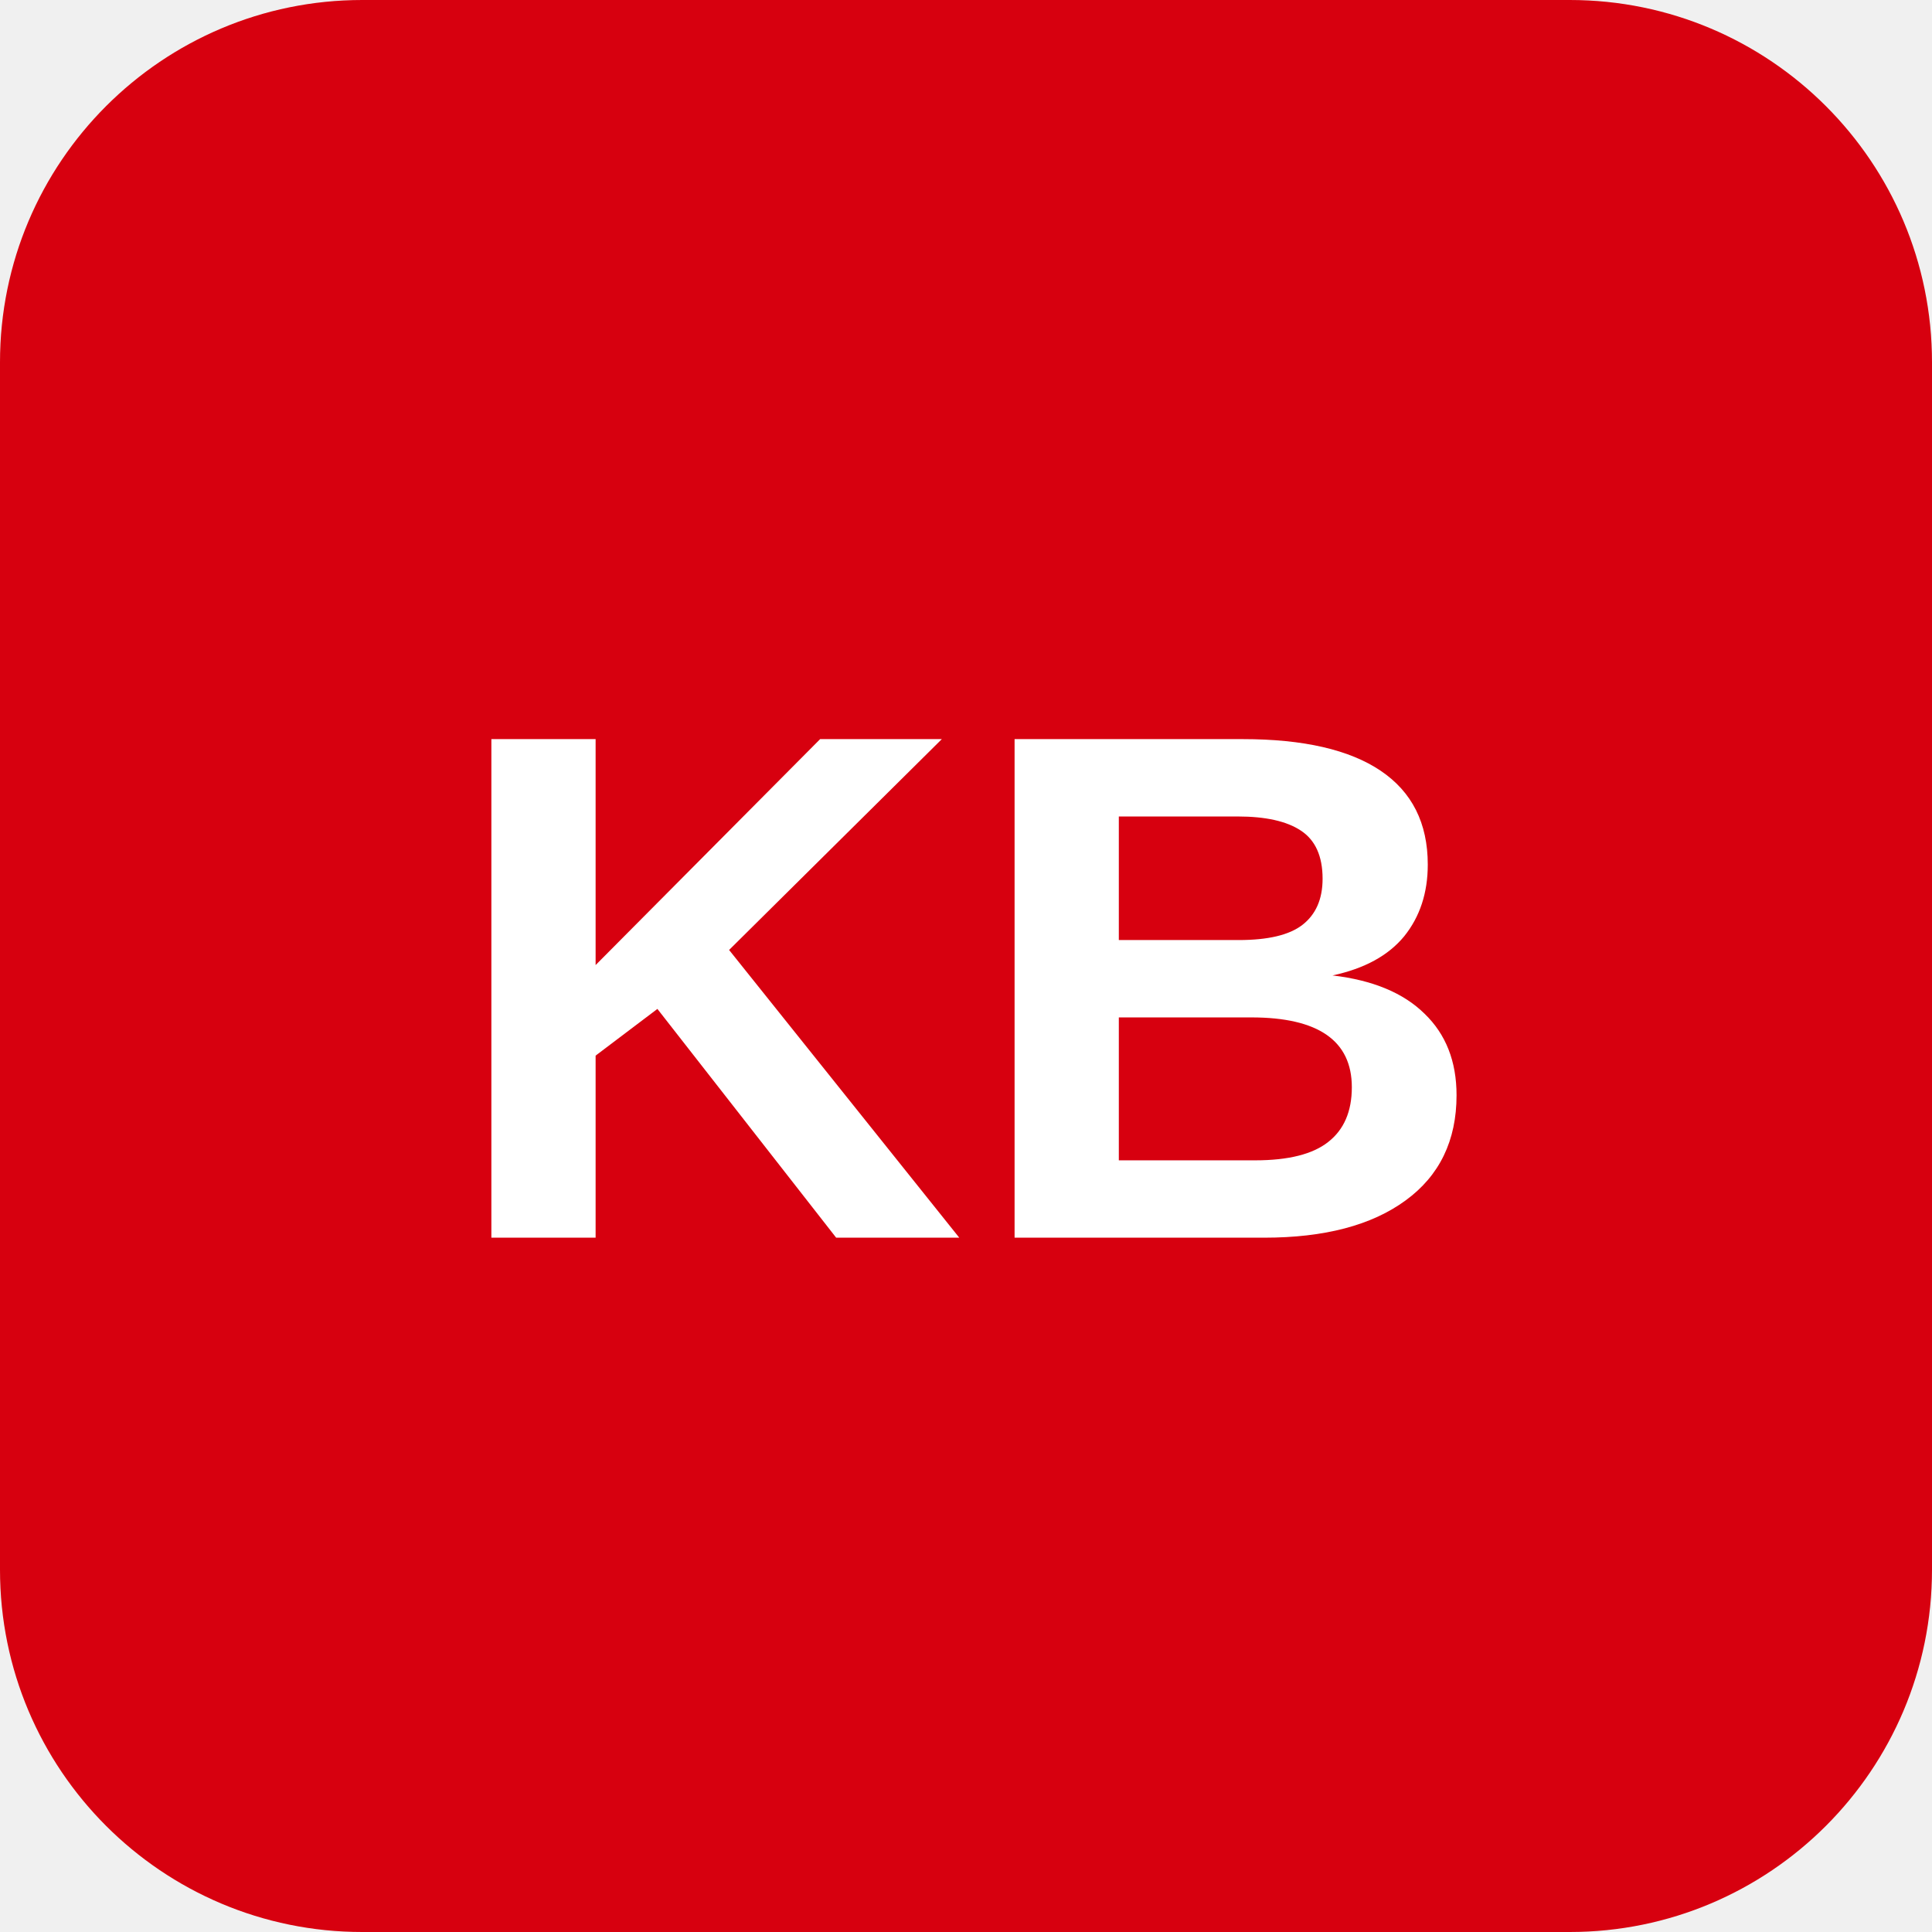
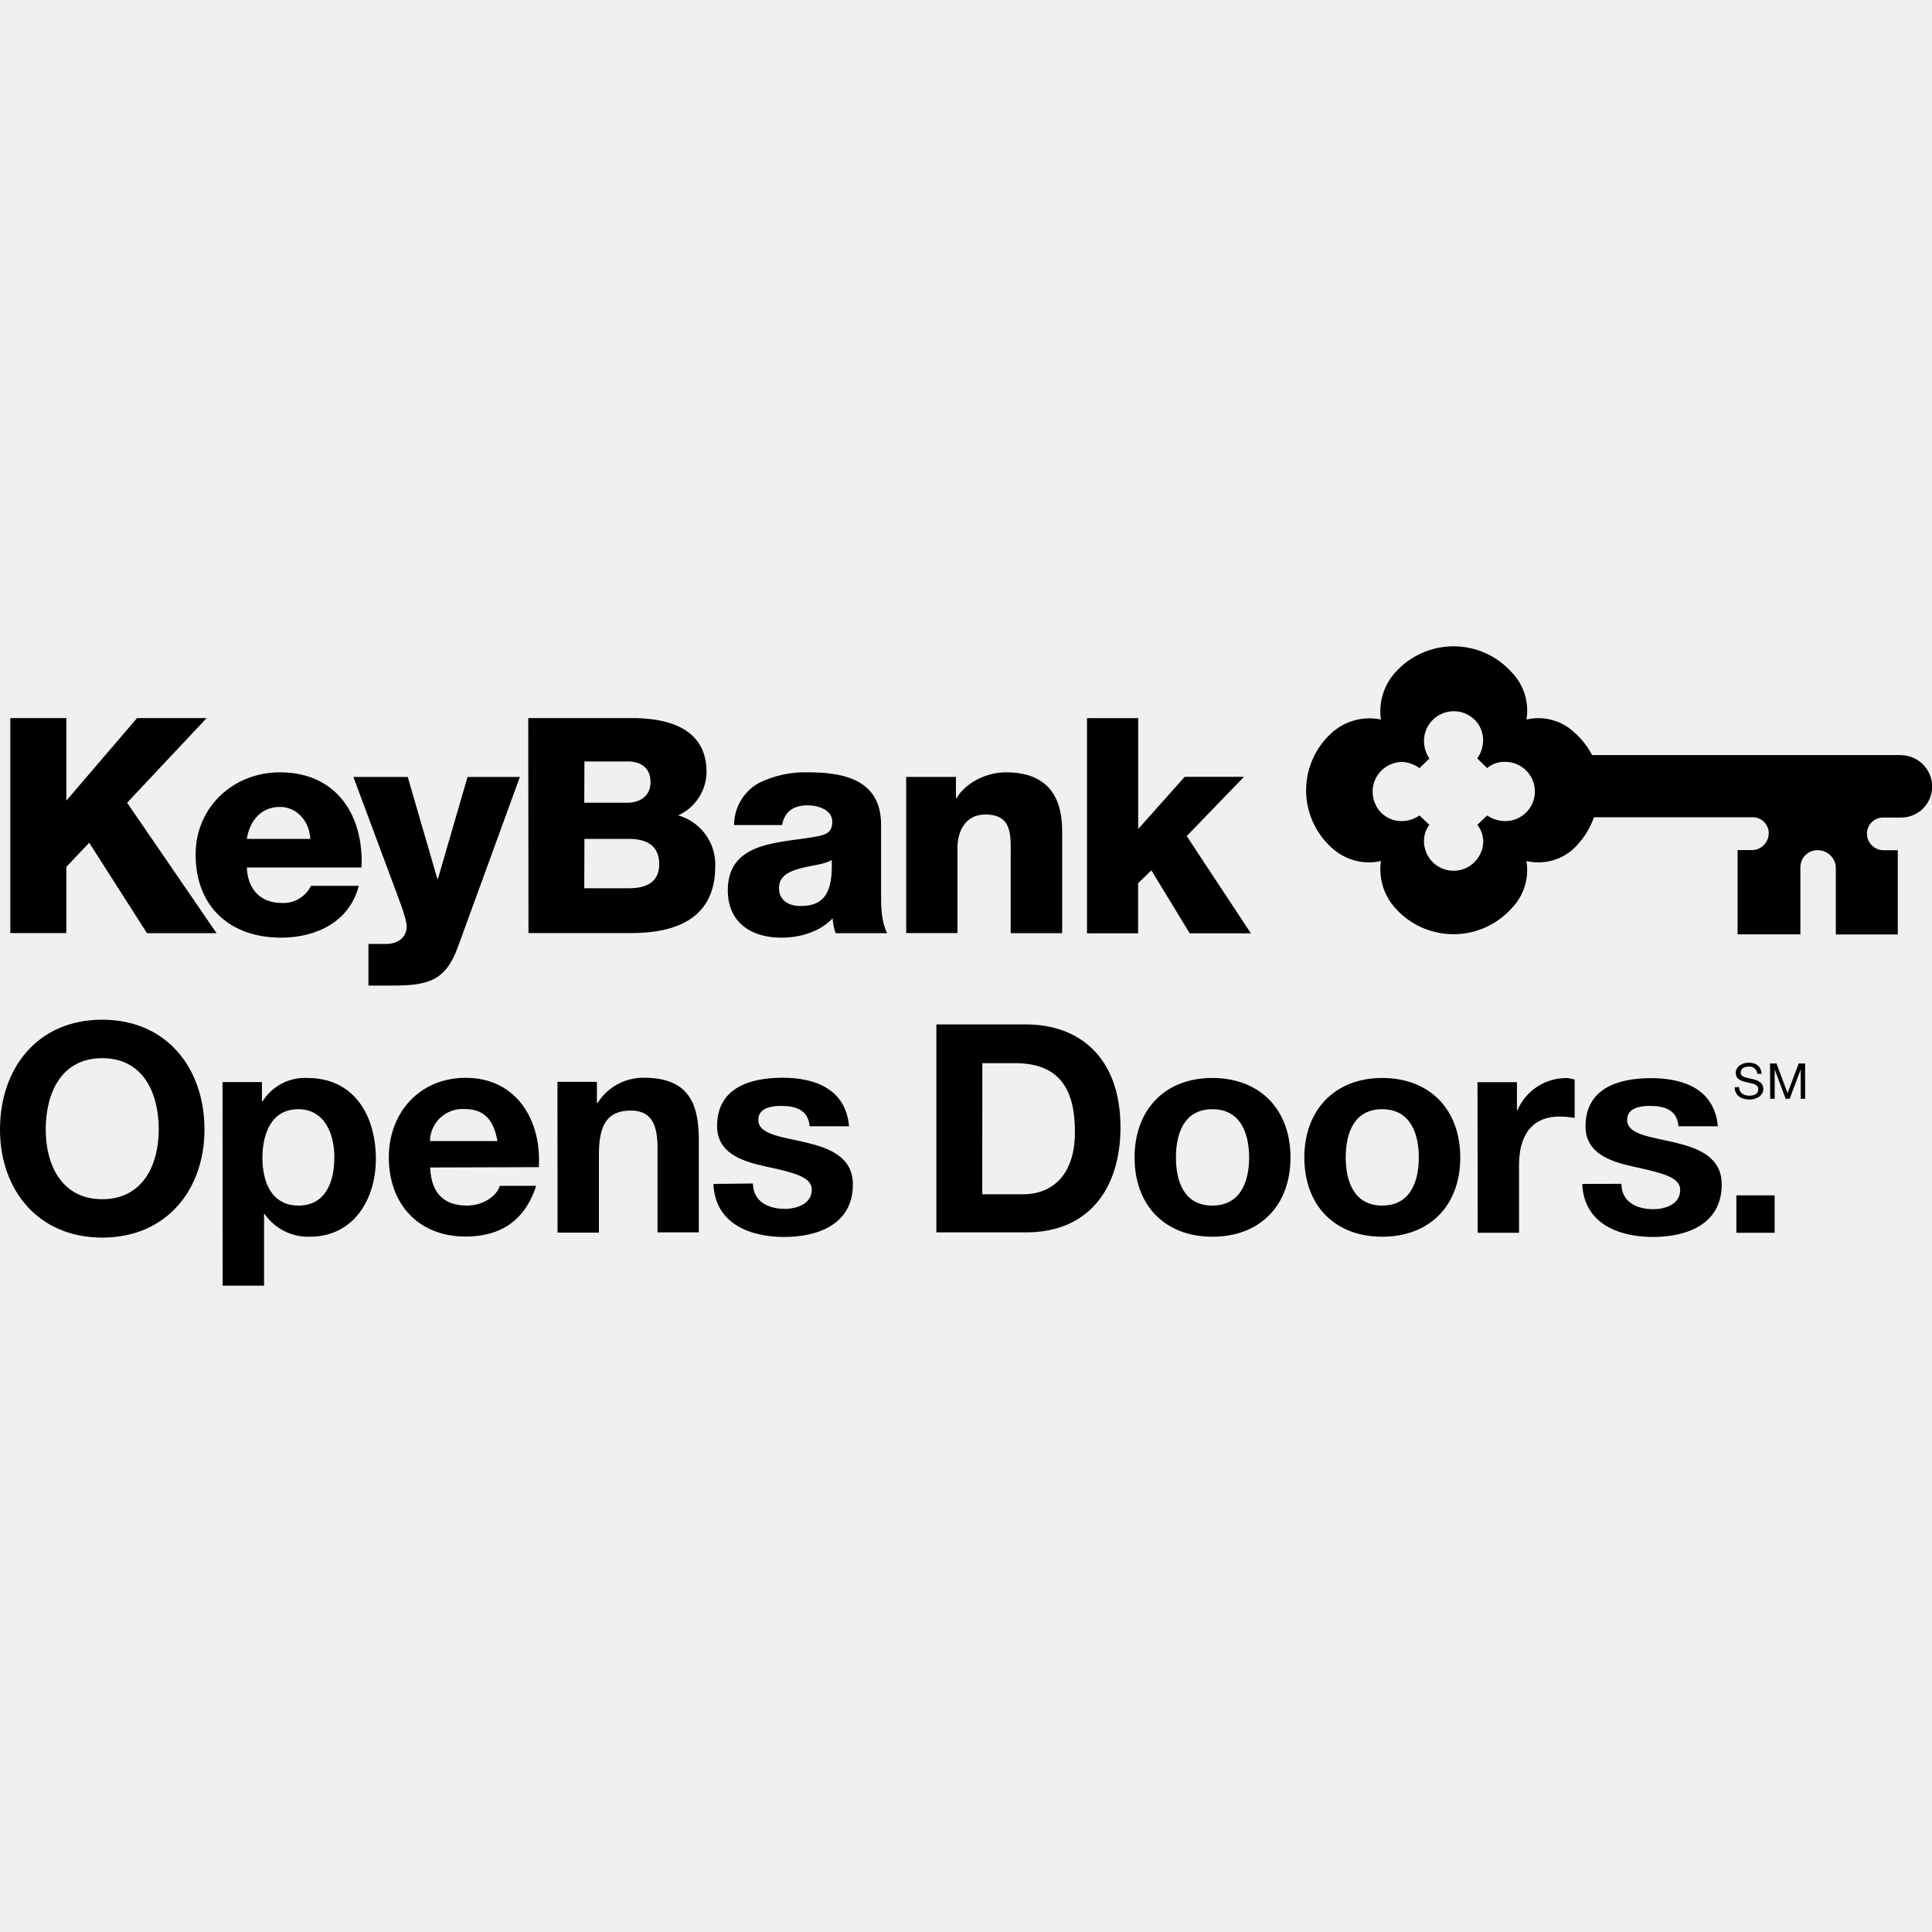
- <svg xmlns="http://www.w3.org/2000/svg" width="64" height="64" viewBox="0 0 64 64" role="img" aria-label="KeyBank">
-   <rect width="64" height="64" rx="12" fill="#D7000F" />
-   <text x="32" y="41" font-family="Arial, Helvetica, sans-serif" font-size="24" font-weight="700" fill="#ffffff" text-anchor="middle">KB</text>
+ <svg xmlns="http://www.w3.org/2000/svg" fill="currentColor" viewBox="0 0 24 24">
+   <path d="M23.613 9.38h-3.835a1 1 0 0 0-.241-.299.65.65 0 0 0-.54-.15l-.034.008.004-.036a.68.68 0 0 0-.184-.547.97.97 0 0 0-1.453 0 .72.72 0 0 0-.18.547l.004.036-.034-.007a.7.7 0 0 0-.552.15.96.96 0 0 0 0 1.471.68.68 0 0 0 .552.15l.034-.007-.004.036a.72.72 0 0 0 .18.546.97.97 0 0 0 1.453 0 .68.68 0 0 0 .184-.546l-.005-.036.035.007a.65.65 0 0 0 .54-.15 1 1 0 0 0 .264-.401h1.959a.2.2 0 0 1 .212.2.21.21 0 0 1-.212.208h-.175v1.047h.78v-.837a.21.21 0 0 1 .211-.208.223.223 0 0 1 .229.208v.838h.77v-1.046h-.171a.207.207 0 0 1-.212-.206.2.2 0 0 1 .212-.2h.21a.385.385 0 0 0 .388-.385.39.39 0 0 0-.387-.39M18.7 10.2a.4.4 0 0 1-.226-.07l-.122.116a.34.34 0 0 1 .073.203.368.368 0 0 1-.736 0 .33.33 0 0 1 .067-.203l-.123-.116a.4.4 0 0 1-.214.07.36.36 0 0 1-.26-.102.38.38 0 0 1-.108-.265.37.37 0 0 1 .368-.368.4.4 0 0 1 .214.077l.123-.119a.4.4 0 0 1-.067-.22.37.37 0 0 1 .368-.368.37.37 0 0 1 .263.107.36.36 0 0 1 .104.26.4.4 0 0 1-.073.22l.123.119a.33.33 0 0 1 .225-.077.368.368 0 1 1 0 .736M.128 8.92h.696v1.026l.879-1.026h.864l-.988 1.052 1.111 1.62h-.864l-.718-1.123-.284.3v.822H.128zm2.938 1.856c.01.265.164.441.434.441a.38.38 0 0 0 .363-.213h.594c-.116.449-.531.644-.965.644-.632 0-1.062-.382-1.062-1.033 0-.595.475-1.021 1.047-1.021.696 0 1.043.524 1.014 1.182zm.789-.355c-.011-.217-.165-.397-.378-.397-.224 0-.374.16-.411.397zm1.833 1.343c-.153.426-.381.479-.812.479h-.299v-.517h.22c.147 0 .255-.082.255-.217 0-.105-.122-.404-.16-.509L4.39 9.652h.675l.368 1.265h.007l.368-1.265h.65zm.874-2.844h1.25c.46-.007.965.112.965.67a.6.6 0 0 1-.352.539.634.634 0 0 1 .46.632c0 .636-.468.83-1.042.83H6.565zm.696 1.052h.539c.12 0 .284-.061.284-.255s-.138-.258-.284-.258H7.26zm0 1.062h.557c.22 0 .374-.078.374-.3 0-.235-.164-.313-.374-.313H7.26zm1.861-.785a.6.6 0 0 1 .303-.52 1.3 1.3 0 0 1 .617-.135c.46 0 .906.101.906.651v.85c0 .164 0 .344.075.497h-.64a.7.7 0 0 1-.037-.184c-.165.172-.408.24-.64.24-.368 0-.662-.187-.662-.588 0-.632.688-.583 1.13-.674.108-.023.168-.061.168-.18 0-.146-.176-.202-.307-.202-.175 0-.287.079-.317.245zm.823 1.006c.303 0 .404-.172.39-.572-.09.056-.255.067-.393.105s-.262.093-.262.245.123.222.265.222m1.315-1.604h.618v.265h.007c.116-.198.378-.322.613-.322.647 0 .7.472.7.753v1.245h-.64v-.94c0-.265.03-.534-.317-.534-.24 0-.344.202-.344.415v1.058h-.637zm2.246-.73h.636v1.377l.578-.648h.736l-.711.736.797 1.208h-.76l-.476-.782-.165.16v.622h-.635zM1.27 12.667c.797 0 1.27.598 1.27 1.365 0 .745-.47 1.342-1.27 1.342S0 14.777 0 14.032c0-.767.47-1.365 1.27-1.365m0 2.23c.51 0 .702-.435.702-.865 0-.453-.192-.887-.702-.887s-.702.434-.702.887c0 .43.192.865.702.865m1.494-1.455h.49v.239h.008a.62.62 0 0 1 .557-.29c.586 0 .85.474.85 1.006 0 .5-.275.966-.821.966a.66.66 0 0 1-.561-.282H3.28v.89h-.514zm1.39.94c0-.296-.12-.603-.45-.603s-.444.3-.444.604.115.593.448.593.445-.29.445-.593m1.19.12c.015.325.174.473.46.473.207 0 .373-.127.405-.245h.453c-.145.442-.453.63-.876.63-.59 0-.955-.406-.955-.984 0-.56.387-.988.955-.988.637 0 .945.536.908 1.11zm.837-.328c-.048-.26-.16-.398-.41-.398a.405.405 0 0 0-.429.398zm.745-.736h.49v.26h.01a.67.67 0 0 1 .573-.311c.546 0 .683.307.683.77v1.151h-.513v-1.053c0-.306-.09-.46-.33-.46-.278 0-.398.156-.398.536v.98h-.514zm2.428 1.263c.003.224.191.315.394.315.149 0 .337-.059.337-.24 0-.155-.214-.21-.583-.289-.296-.065-.593-.17-.593-.499 0-.478.412-.601.814-.601s.785.14.825.603h-.49c-.015-.2-.167-.253-.351-.253-.116 0-.286.021-.286.173 0 .184.29.21.582.279s.593.177.593.524c0 .491-.429.652-.853.652s-.859-.163-.88-.659zm2.279-1.976h1.115c.67 0 1.172.42 1.172 1.277 0 .75-.384 1.306-1.172 1.306h-1.115zm.57 2.11h.507c.33 0 .644-.204.644-.775 0-.522-.184-.854-.745-.854h-.405zm2.859-1.445c.59 0 .97.391.97.988s-.38.984-.97.984-.967-.39-.967-.984.378-.988.964-.988zm0 1.585c.35 0 .456-.3.456-.597s-.105-.6-.456-.6-.453.3-.453.6.103.597.45.597zm2.109-1.585c.59 0 .97.391.97.988s-.38.984-.97.984-.967-.39-.967-.984.382-.988.967-.988m0 1.585c.35 0 .455-.3.455-.597s-.104-.6-.455-.6-.453.3-.453.6.107.597.453.597m1.184-1.533h.49v.347h.007a.66.66 0 0 1 .598-.398.4.4 0 0 1 .112.019v.477a1 1 0 0 0-.184-.018c-.377 0-.507.272-.507.601v.843h-.514zm1.788 1.263c0 .224.19.315.394.315.148 0 .336-.058.336-.24 0-.155-.214-.209-.583-.289-.296-.065-.593-.17-.593-.499 0-.477.412-.6.814-.6s.787.135.83.598h-.49c-.015-.2-.167-.253-.352-.253-.115 0-.285.021-.285.173 0 .184.29.21.582.279s.593.177.593.524c0 .491-.429.652-.853.652s-.859-.163-.88-.659zm1.428.143h.475v.465h-.475zm.26-1.51a.096.096 0 0 0-.108-.089c-.05 0-.098.018-.098.075s.07.061.14.078.14.04.14.126-.091.13-.171.13c-.098 0-.184-.047-.184-.154h.055c0 .074.061.106.128.106.052 0 .11-.017.11-.08s-.07-.07-.14-.086-.14-.036-.14-.116.08-.128.16-.128c.089 0 .157.042.16.139zm.158-.128h.08l.138.368.138-.368h.08v.438h-.055v-.364l-.137.364h-.05l-.136-.364v.364h-.056z" />
</svg>
